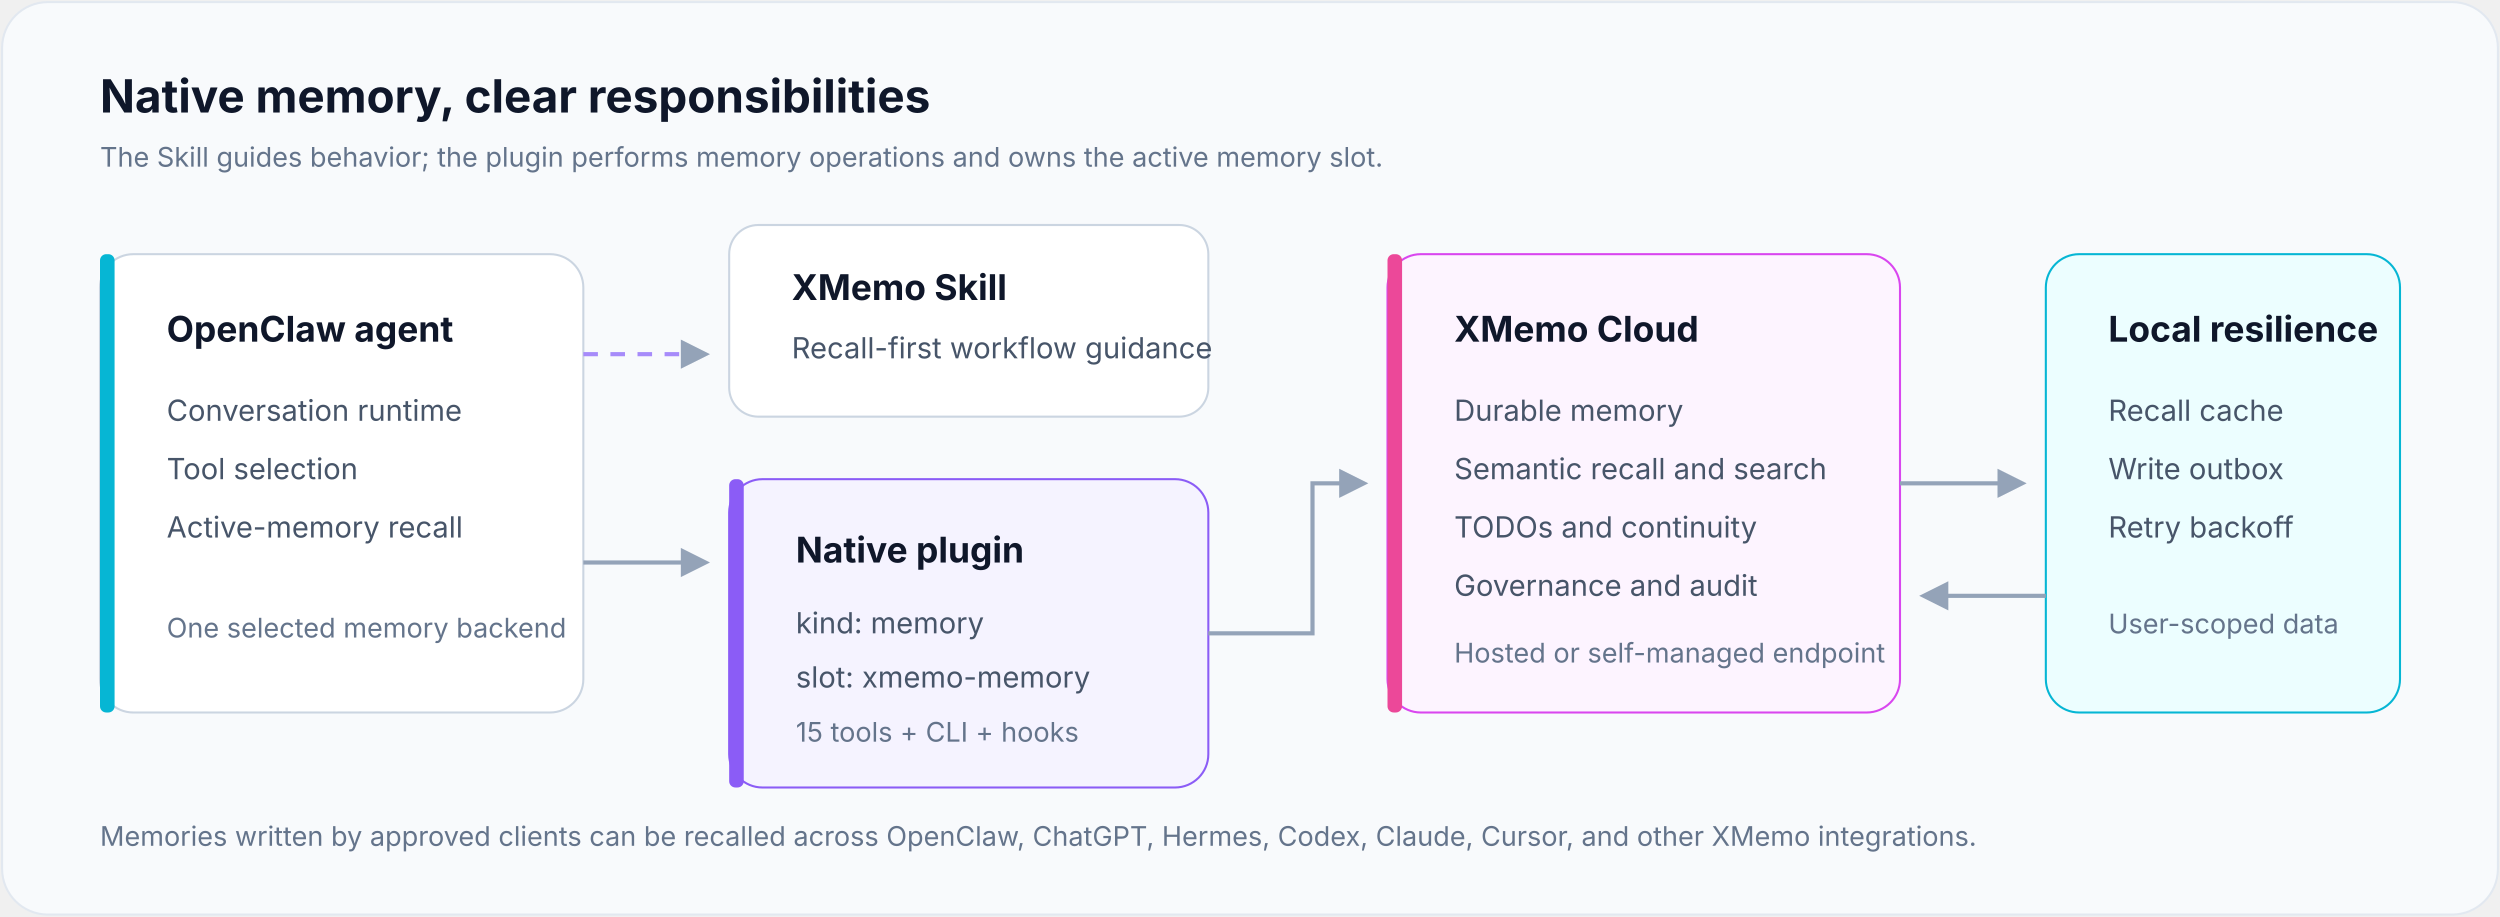
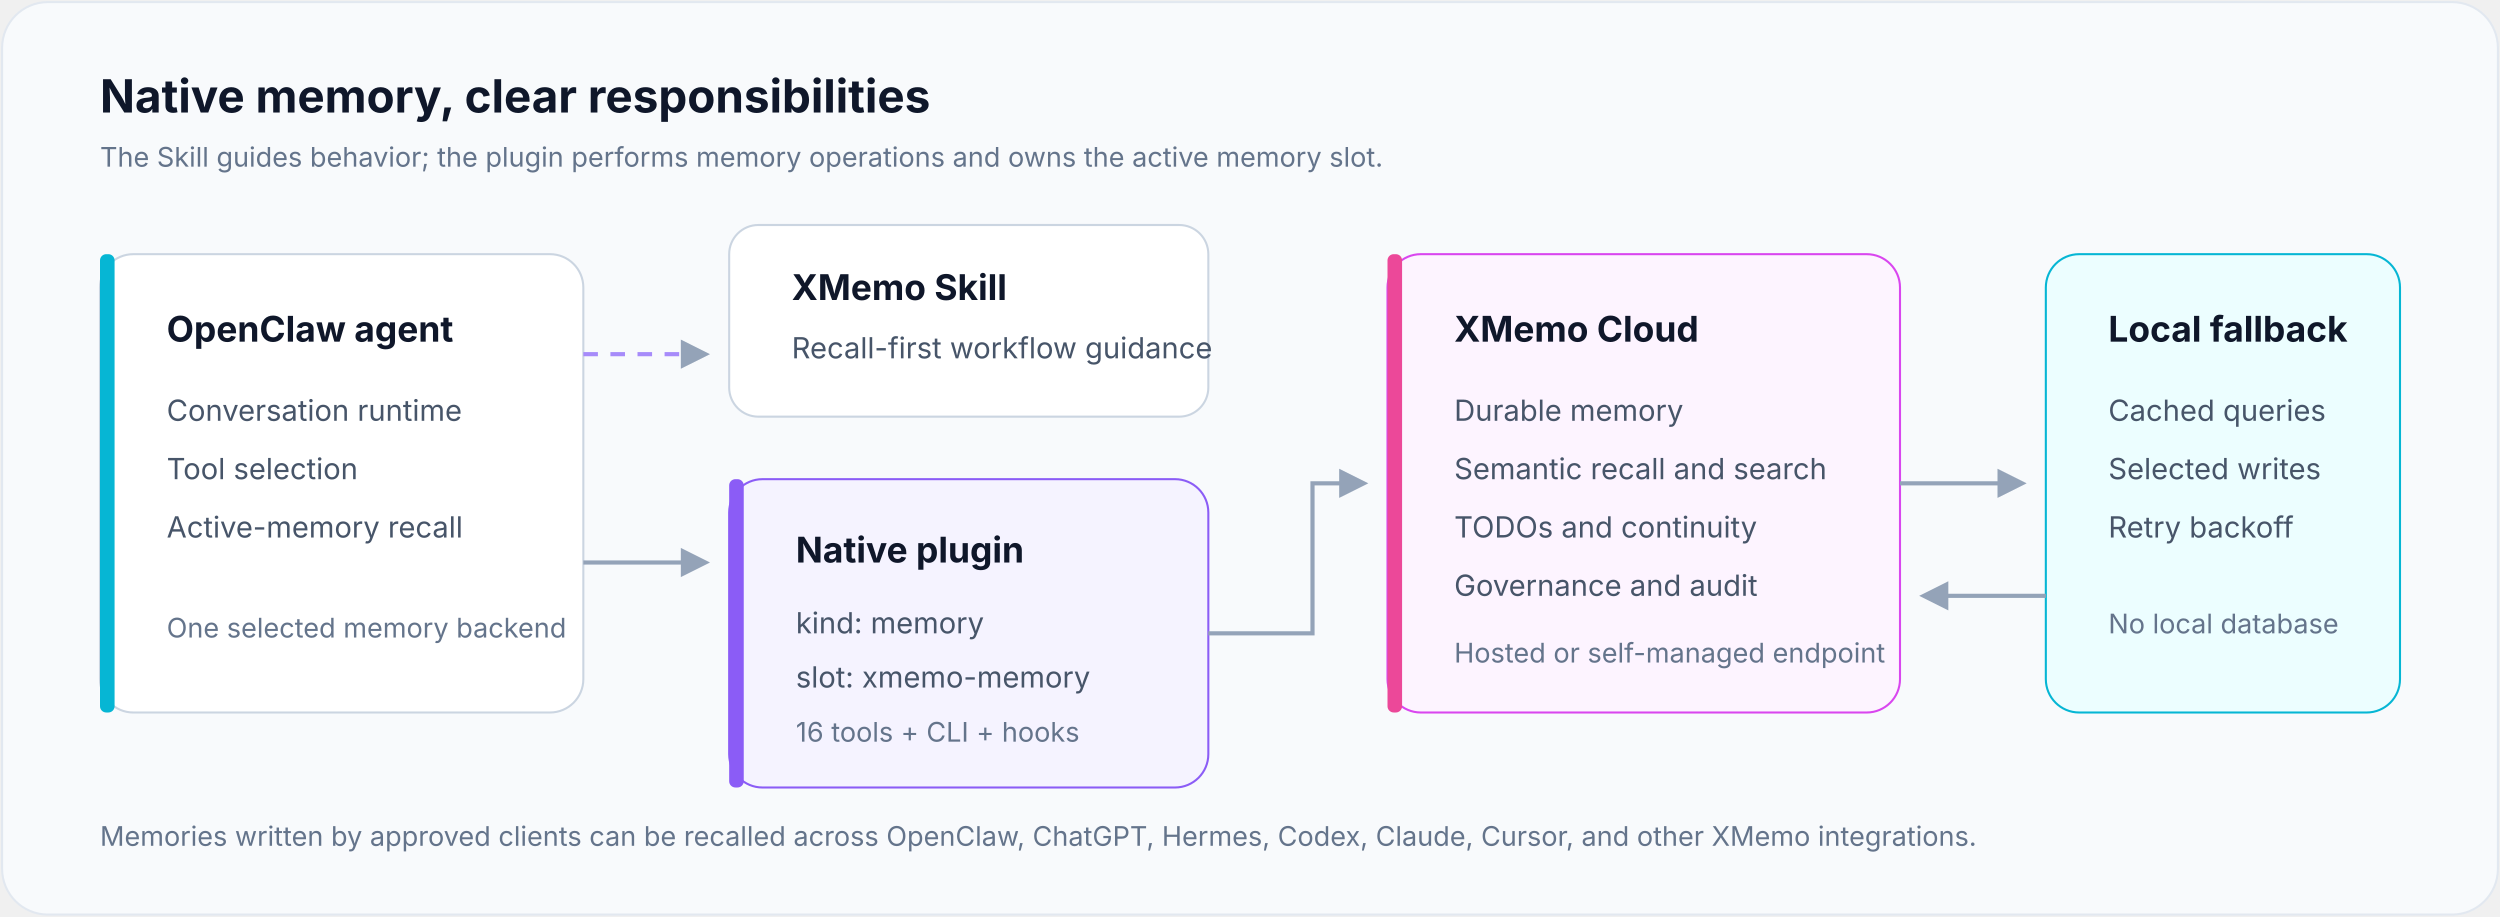
<svg xmlns="http://www.w3.org/2000/svg" width="1200" height="440" viewBox="0 0 1200 440" role="img" aria-labelledby="title desc">
  <defs>
    <marker id="arrow" viewBox="0 0 10 10" refX="8" refY="5" markerWidth="7" markerHeight="7" orient="auto-start-reverse">
      <path d="M0 0 10 5 0 10Z" class="arrow-head" />
    </marker>
    <style>
      .canvas { fill: #f8fafc; stroke: #e2e8f0; }
      .card { fill: #ffffff; stroke: #cbd5e1; }
      .runtime { fill: #f5f3ff; stroke: #8b5cf6; }
      .cloud { fill: #fdf4ff; stroke: #d946ef; }
      .local { fill: #ecfeff; stroke: #06b6d4; }
      .title { fill: #0f172a; font: 700 22px -apple-system, BlinkMacSystemFont, "Segoe UI", sans-serif; }
      .label { fill: #0f172a; font: 650 17px -apple-system, BlinkMacSystemFont, "Segoe UI", sans-serif; }
      .body { fill: #475569; font: 14px -apple-system, BlinkMacSystemFont, "Segoe UI", sans-serif; }
      .caption { fill: #64748b; font: 13px -apple-system, BlinkMacSystemFont, "Segoe UI", sans-serif; }
      .line { fill: none; stroke: #94a3b8; stroke-width: 2; marker-end: url(#arrow); }
      .dashed { fill: none; stroke: #a78bfa; stroke-width: 2; stroke-dasharray: 7 6; marker-end: url(#arrow); }
      .arrow-head { fill: #94a3b8; }
      .accent-blue { fill: #06b6d4; }
      .accent-violet { fill: #8b5cf6; }
      .accent-pink { fill: #ec4899; }
      @media (prefers-color-scheme: dark) {
        .canvas { fill: #0d1117; stroke: #30363d; }
        .card { fill: #161b22; stroke: #3d444d; }
        .runtime { fill: #211a36; stroke: #a78bfa; }
        .cloud { fill: #2a1830; stroke: #e879f9; }
        .local { fill: #102a2e; stroke: #22d3ee; }
        .title, .label { fill: #f0f6fc; }
        .body { fill: #b1bac4; }
        .caption { fill: #8b949e; }
        .line { stroke: #6e7681; }
        .arrow-head { fill: #6e7681; }
      }
    </style>
  </defs>
  <rect class="canvas" x="1" y="1" width="1198" height="438" rx="22" />
  <text class="title" x="48" y="54">Native memory, clear responsibilities</text>
  <text class="caption" x="48" y="80">The Skill guides behavior; the plugin performs memory operations and owns the active memory slot.</text>
  <rect class="card" x="48" y="122" width="232" height="220" rx="16" />
  <rect class="accent-blue" x="48" y="122" width="7" height="220" rx="3" />
  <text class="label" x="80" y="164">OpenClaw agent</text>
  <text class="body" x="80" y="202">Conversation runtime</text>
  <text class="body" x="80" y="230">Tool selection</text>
  <text class="body" x="80" y="258">Active-memory recall</text>
  <text class="caption" x="80" y="306">One selected memory backend</text>
  <rect class="card" x="350" y="108" width="230" height="92" rx="14" />
  <text class="label" x="380" y="144">XMemo Skill</text>
  <text class="body" x="380" y="172">Recall-first workflow guidance</text>
  <rect class="runtime" x="350" y="230" width="230" height="148" rx="16" />
  <rect class="accent-violet" x="350" y="230" width="7" height="148" rx="3" />
  <text class="label" x="382" y="270">Native plugin</text>
  <text class="body" x="382" y="304">kind: memory</text>
  <text class="body" x="382" y="330">slot: xmemo-memory</text>
-   <text class="caption" x="382" y="356">15 tools + CLI + hooks</text>
+   <text class="caption" x="382" y="356">16 tools + CLI + hooks</text>
  <rect class="cloud" x="666" y="122" width="246" height="220" rx="16" />
  <rect class="accent-pink" x="666" y="122" width="7" height="220" rx="3" />
  <text class="label" x="698" y="164">XMemo Cloud</text>
  <text class="body" x="698" y="202">Durable memory</text>
  <text class="body" x="698" y="230">Semantic recall and search</text>
  <text class="body" x="698" y="258">TODOs and continuity</text>
  <text class="body" x="698" y="286">Governance and audit</text>
  <text class="caption" x="698" y="318">Hosted or self-managed endpoint</text>
  <rect class="local" x="982" y="122" width="170" height="220" rx="16" />
-   <text class="label" x="1012" y="164">Local resilience</text>
-   <text class="body" x="1012" y="202">Recall cache</text>
-   <text class="body" x="1012" y="230">Write outbox</text>
+   <text class="label" x="1012" y="164">Local fallback</text>
+   <text class="body" x="1012" y="202">Cached queries</text>
+   <text class="body" x="1012" y="230">Selected writes</text>
  <text class="body" x="1012" y="258">Retry backoff</text>
-   <text class="caption" x="1012" y="304">User-scoped data</text>
+   <text class="caption" x="1012" y="304">No local database</text>
  <path class="dashed" d="M280 170 H338" />
  <path class="line" d="M280 270 H338" />
  <path class="line" d="M580 304 H630 V232 H654" />
  <path class="line" d="M912 232 H970" />
  <path class="line" d="M982 286 H936 V286 H924" />
  <text class="caption" x="48" y="406">Memories written by approved clients can be recalled across OpenClaw, ChatGPT, Hermes, Codex, Claude, Cursor, and other XMemo integrations.</text>
</svg>
